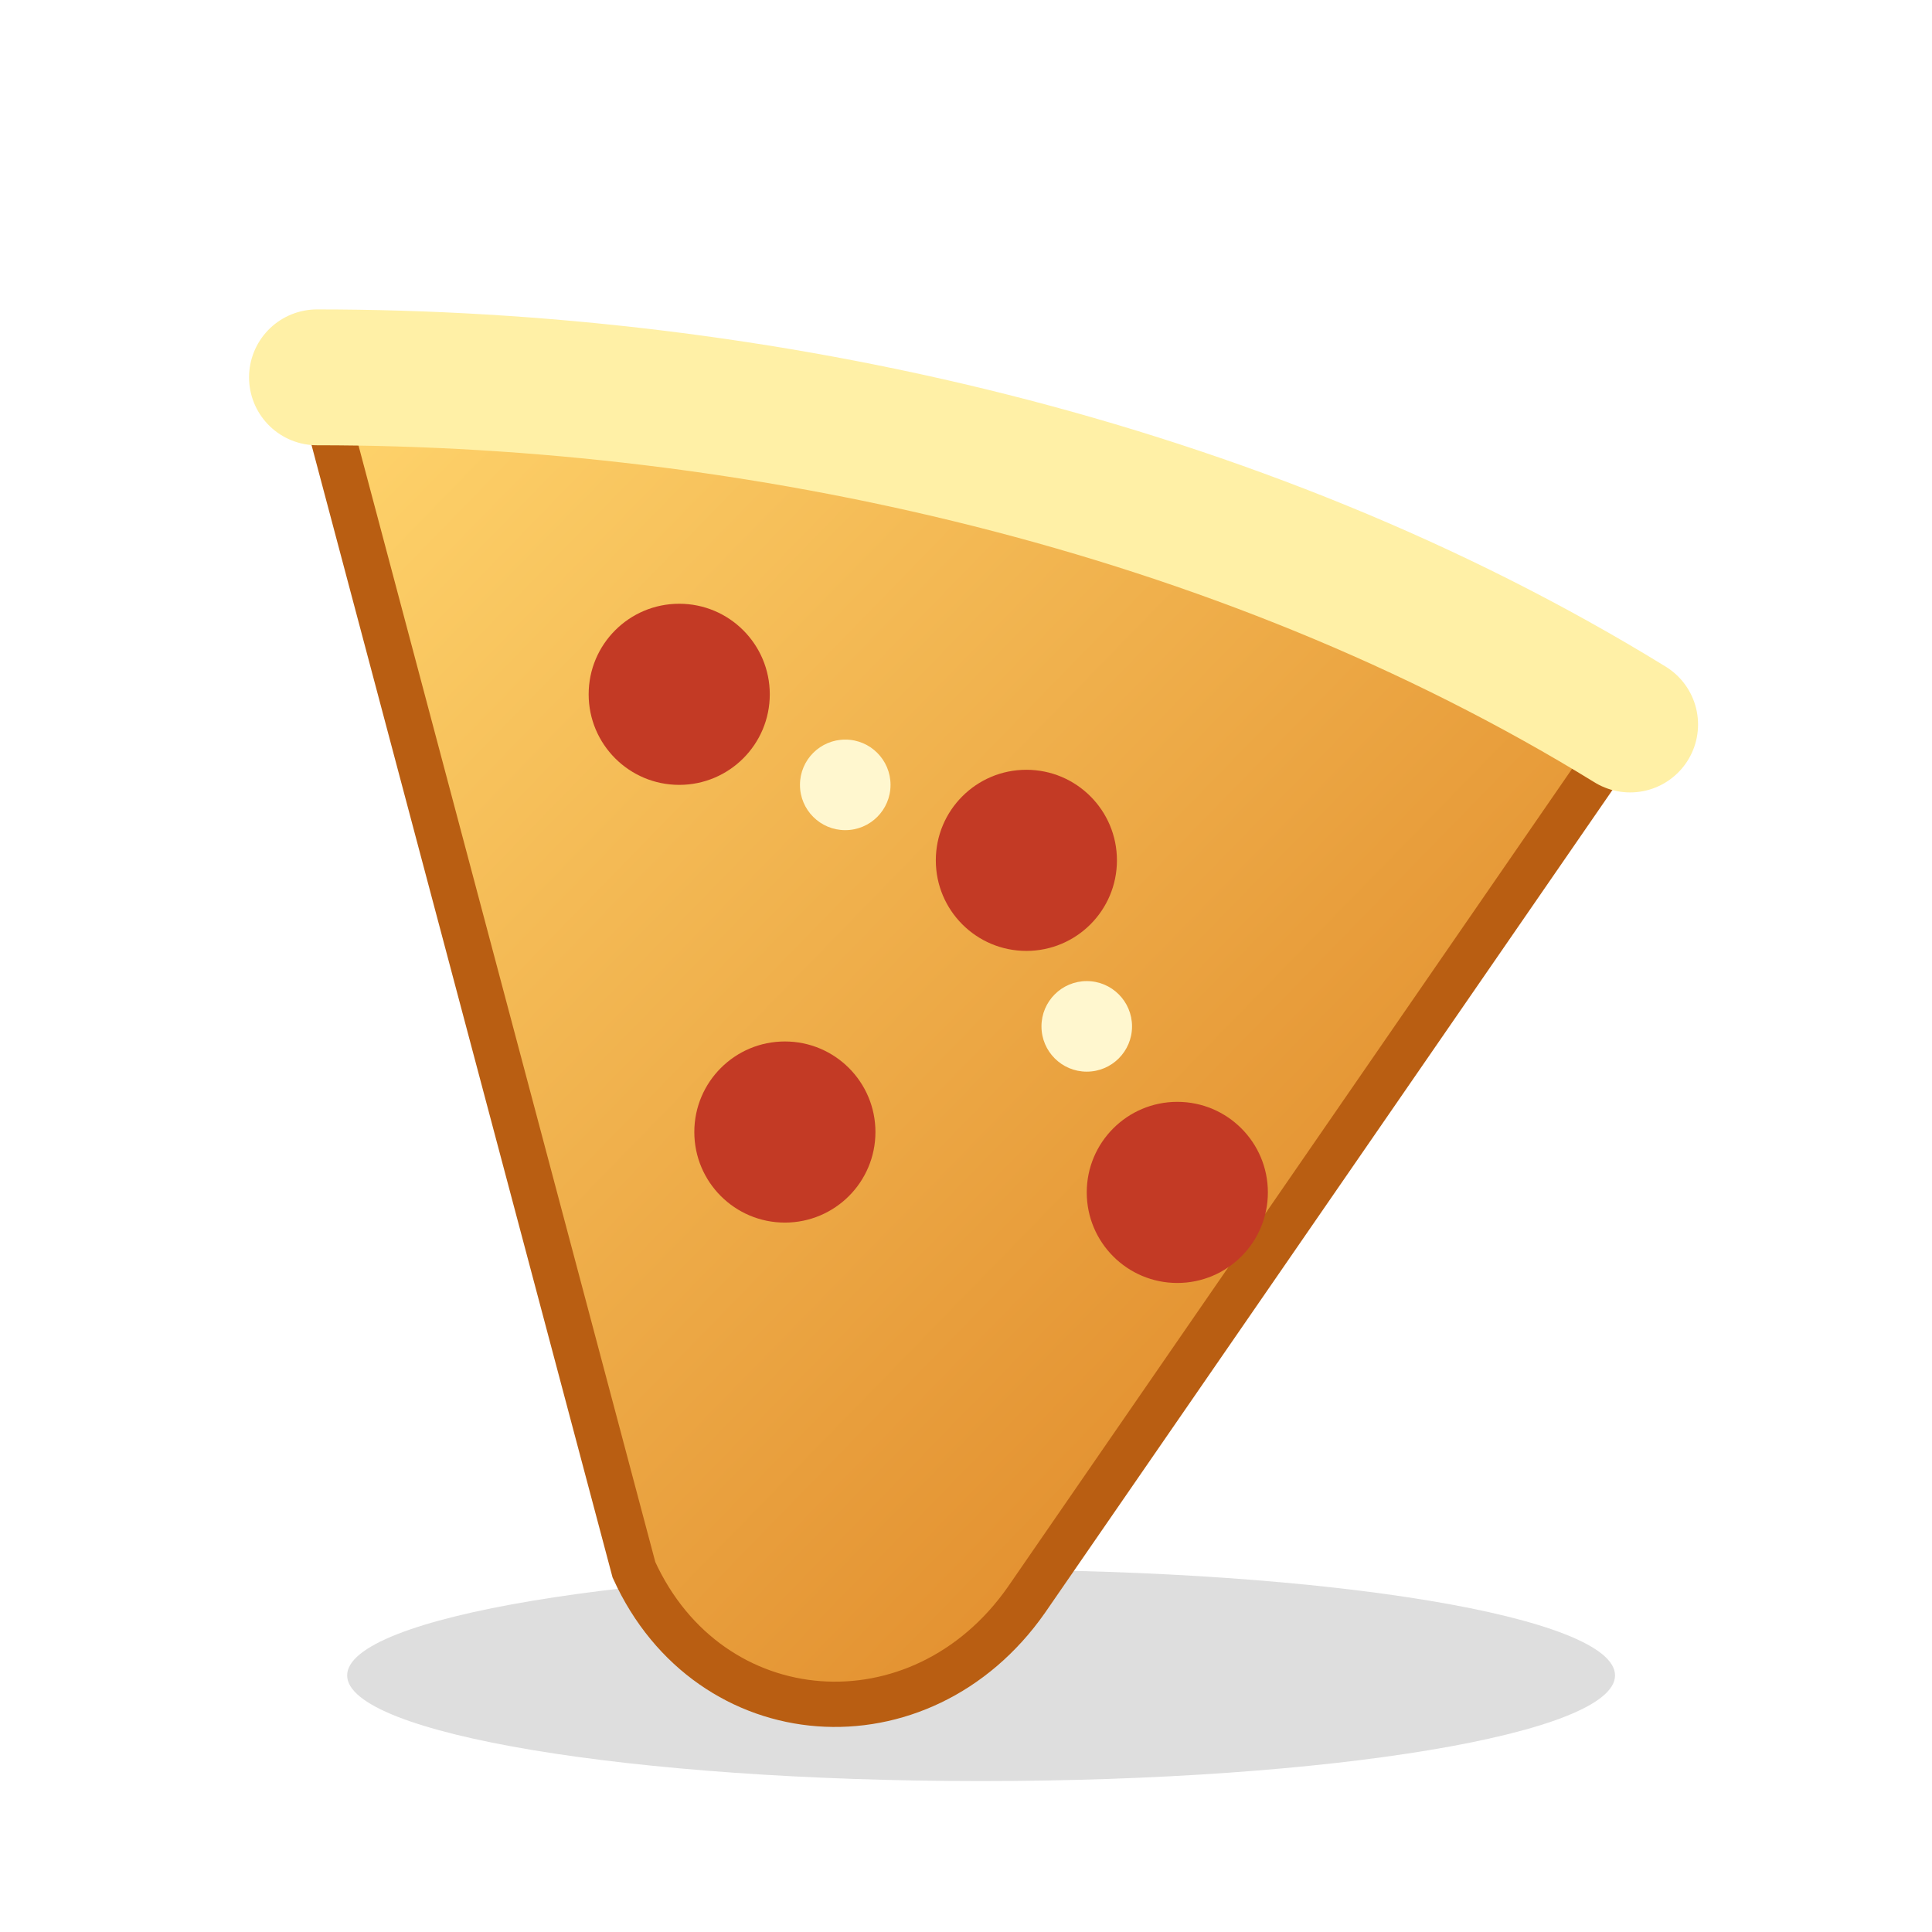
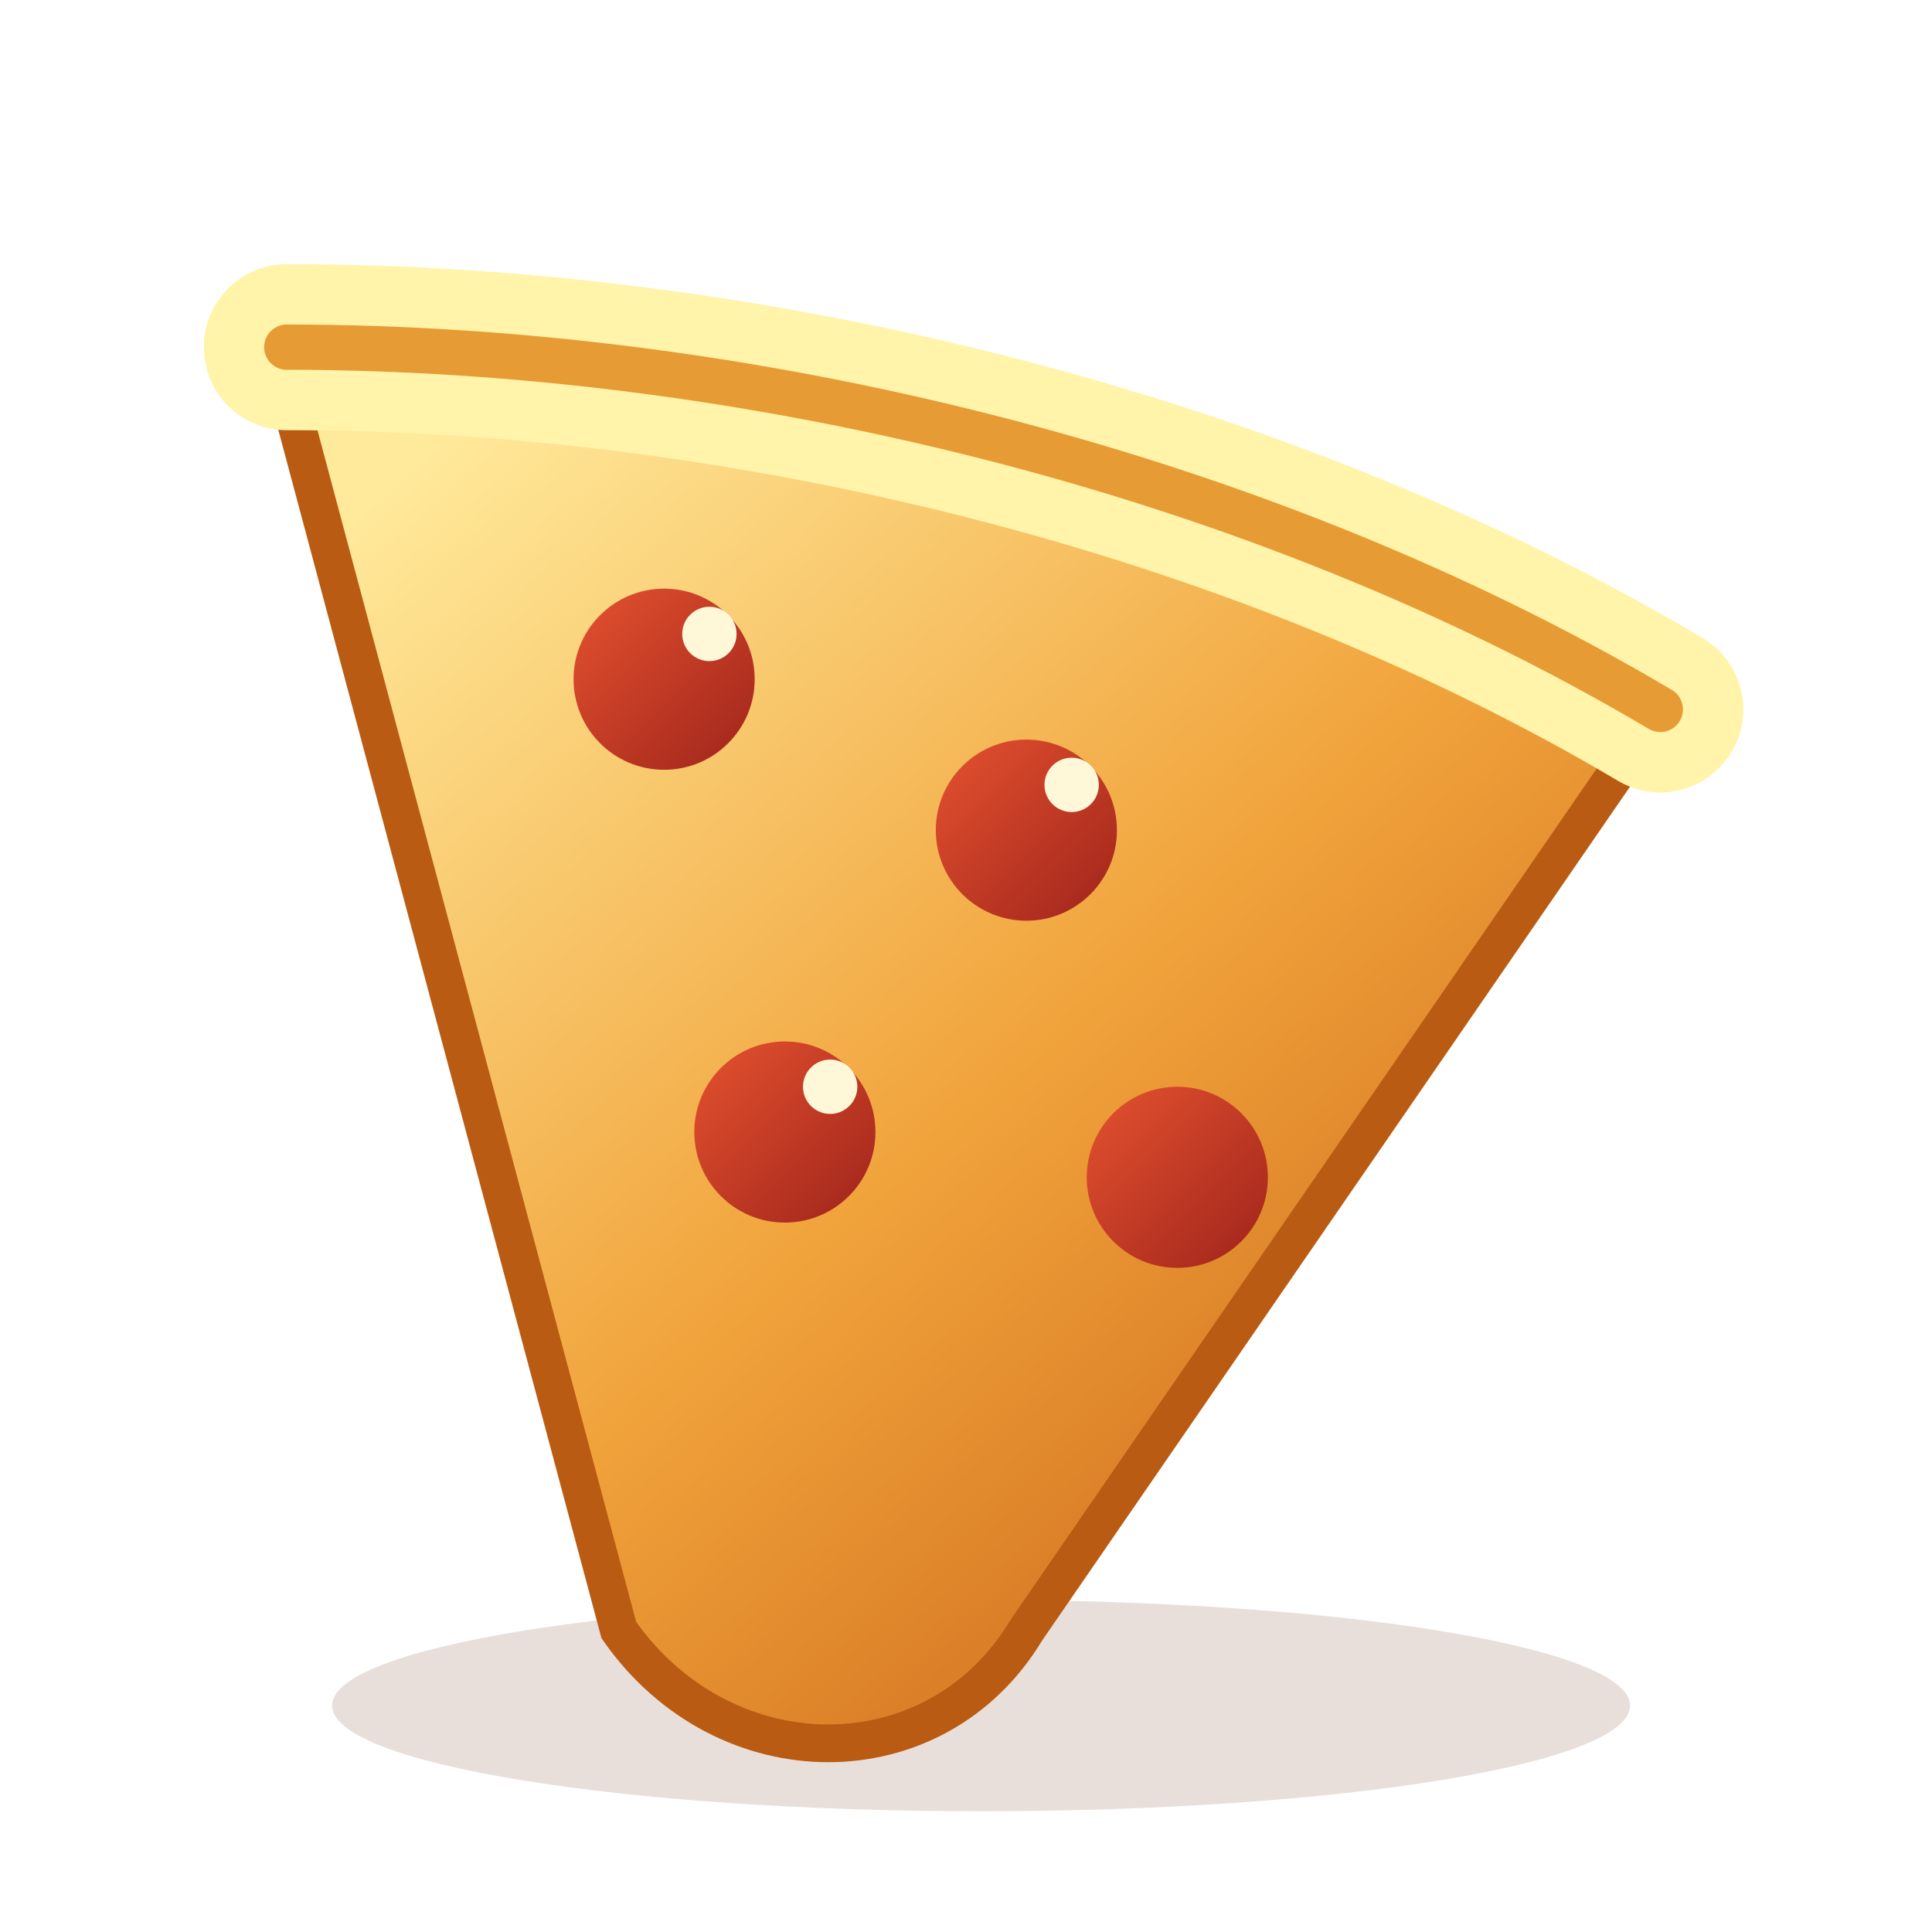
<svg xmlns="http://www.w3.org/2000/svg" viewBox="0 0 128 128">
  <defs>
-     <linearGradient id="q" x2="1" y2="1">
-       <stop stop-color="#FFD56D" />
-       <stop offset="1" stop-color="#D9791B" />
+     <linearGradient id="a" x1=".1" y1=".1" x2=".9" y2="1">
+       <stop stop-color="#FFE99A" />
+       <stop offset=".5" stop-color="#F1A33B" />
+       <stop offset="1" stop-color="#C45A14" />
+     </linearGradient>
+     <linearGradient id="b" x1="0" y1="0" x2="1" y2="1">
+       <stop stop-color="#E5522F" />
+       <stop offset="1" stop-color="#9F241B" />
    </linearGradient>
  </defs>
-   <ellipse cx="65" cy="111" rx="42" ry="7" fill="#000" opacity=".13" />
-   <path d="M21 25c28 0 59 7 87 23L68 106c-7 10-21 9-26-2z" fill="url(#q)" stroke="#B95E12" stroke-width="3" />
-   <path d="M21 25c29 0 61 7 87 23" fill="none" stroke="#FFF0A6" stroke-width="9" stroke-linecap="round" />
-   <g fill="#C33A25">
-     <circle cx="45" cy="46" r="6" />
-     <circle cx="68" cy="57" r="6" />
+   <ellipse cx="65" cy="113" rx="43" ry="7" fill="#6A3218" opacity=".16" />
+   <path d="M18 22c30 1 63 8 92 25L68 108c-6 10-20 10-27 0z" fill="url(#a)" stroke="#B95B13" stroke-width="2.5" />
+   <path d="M19 23c30 0 64 8 91 24" fill="none" stroke="#FFF4A9" stroke-width="11" stroke-linecap="round" />
+   <path d="M19 23c30 0 64 8 91 24" fill="none" stroke="#E69B35" stroke-width="3" stroke-linecap="round" />
+   <g fill="url(#b)">
+     <circle cx="44" cy="45" r="6" />
+     <circle cx="68" cy="55" r="6" />
    <circle cx="52" cy="75" r="6" />
-     <circle cx="78" cy="79" r="6" />
+     <circle cx="78" cy="78" r="6" />
  </g>
-   <g fill="#FFF7CF">
-     <circle cx="56" cy="52" r="3" />
-     <circle cx="72" cy="68" r="3" />
+   <g fill="#FFF8D8">
+     <circle cx="47" cy="42" r="1.8" />
+     <circle cx="71" cy="52" r="1.8" />
+     <circle cx="55" cy="72" r="1.8" />
  </g>
</svg>
